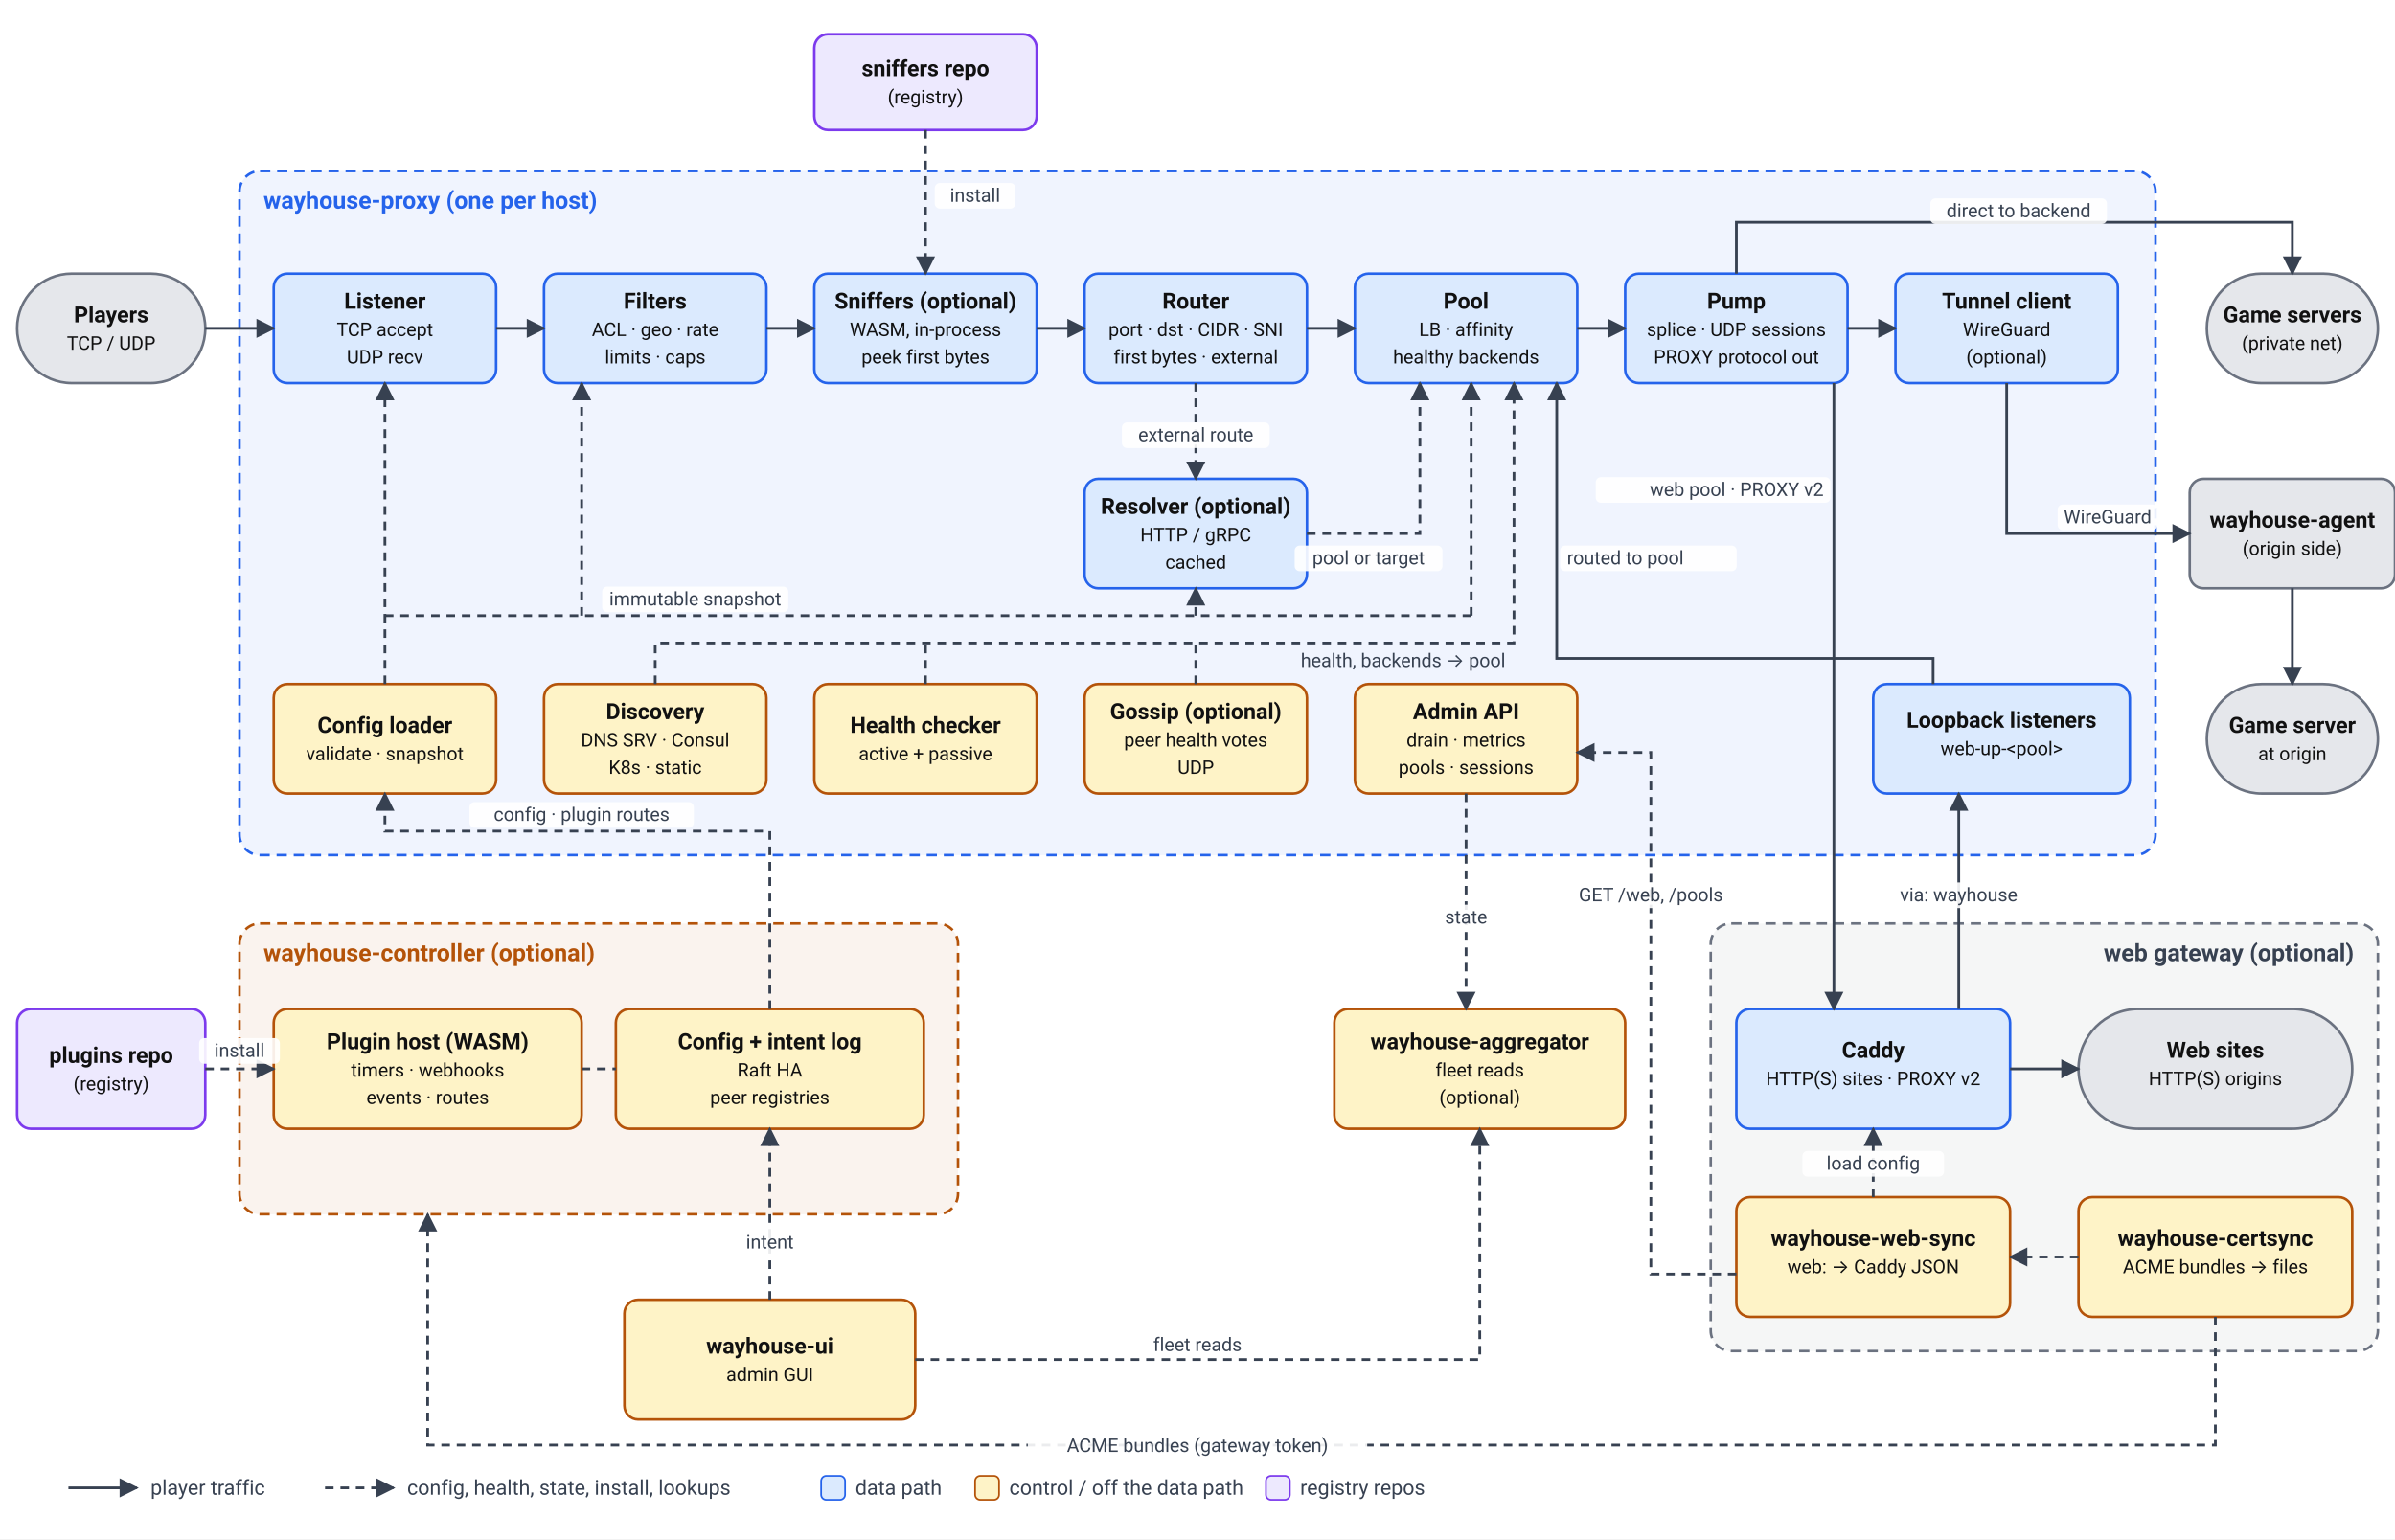
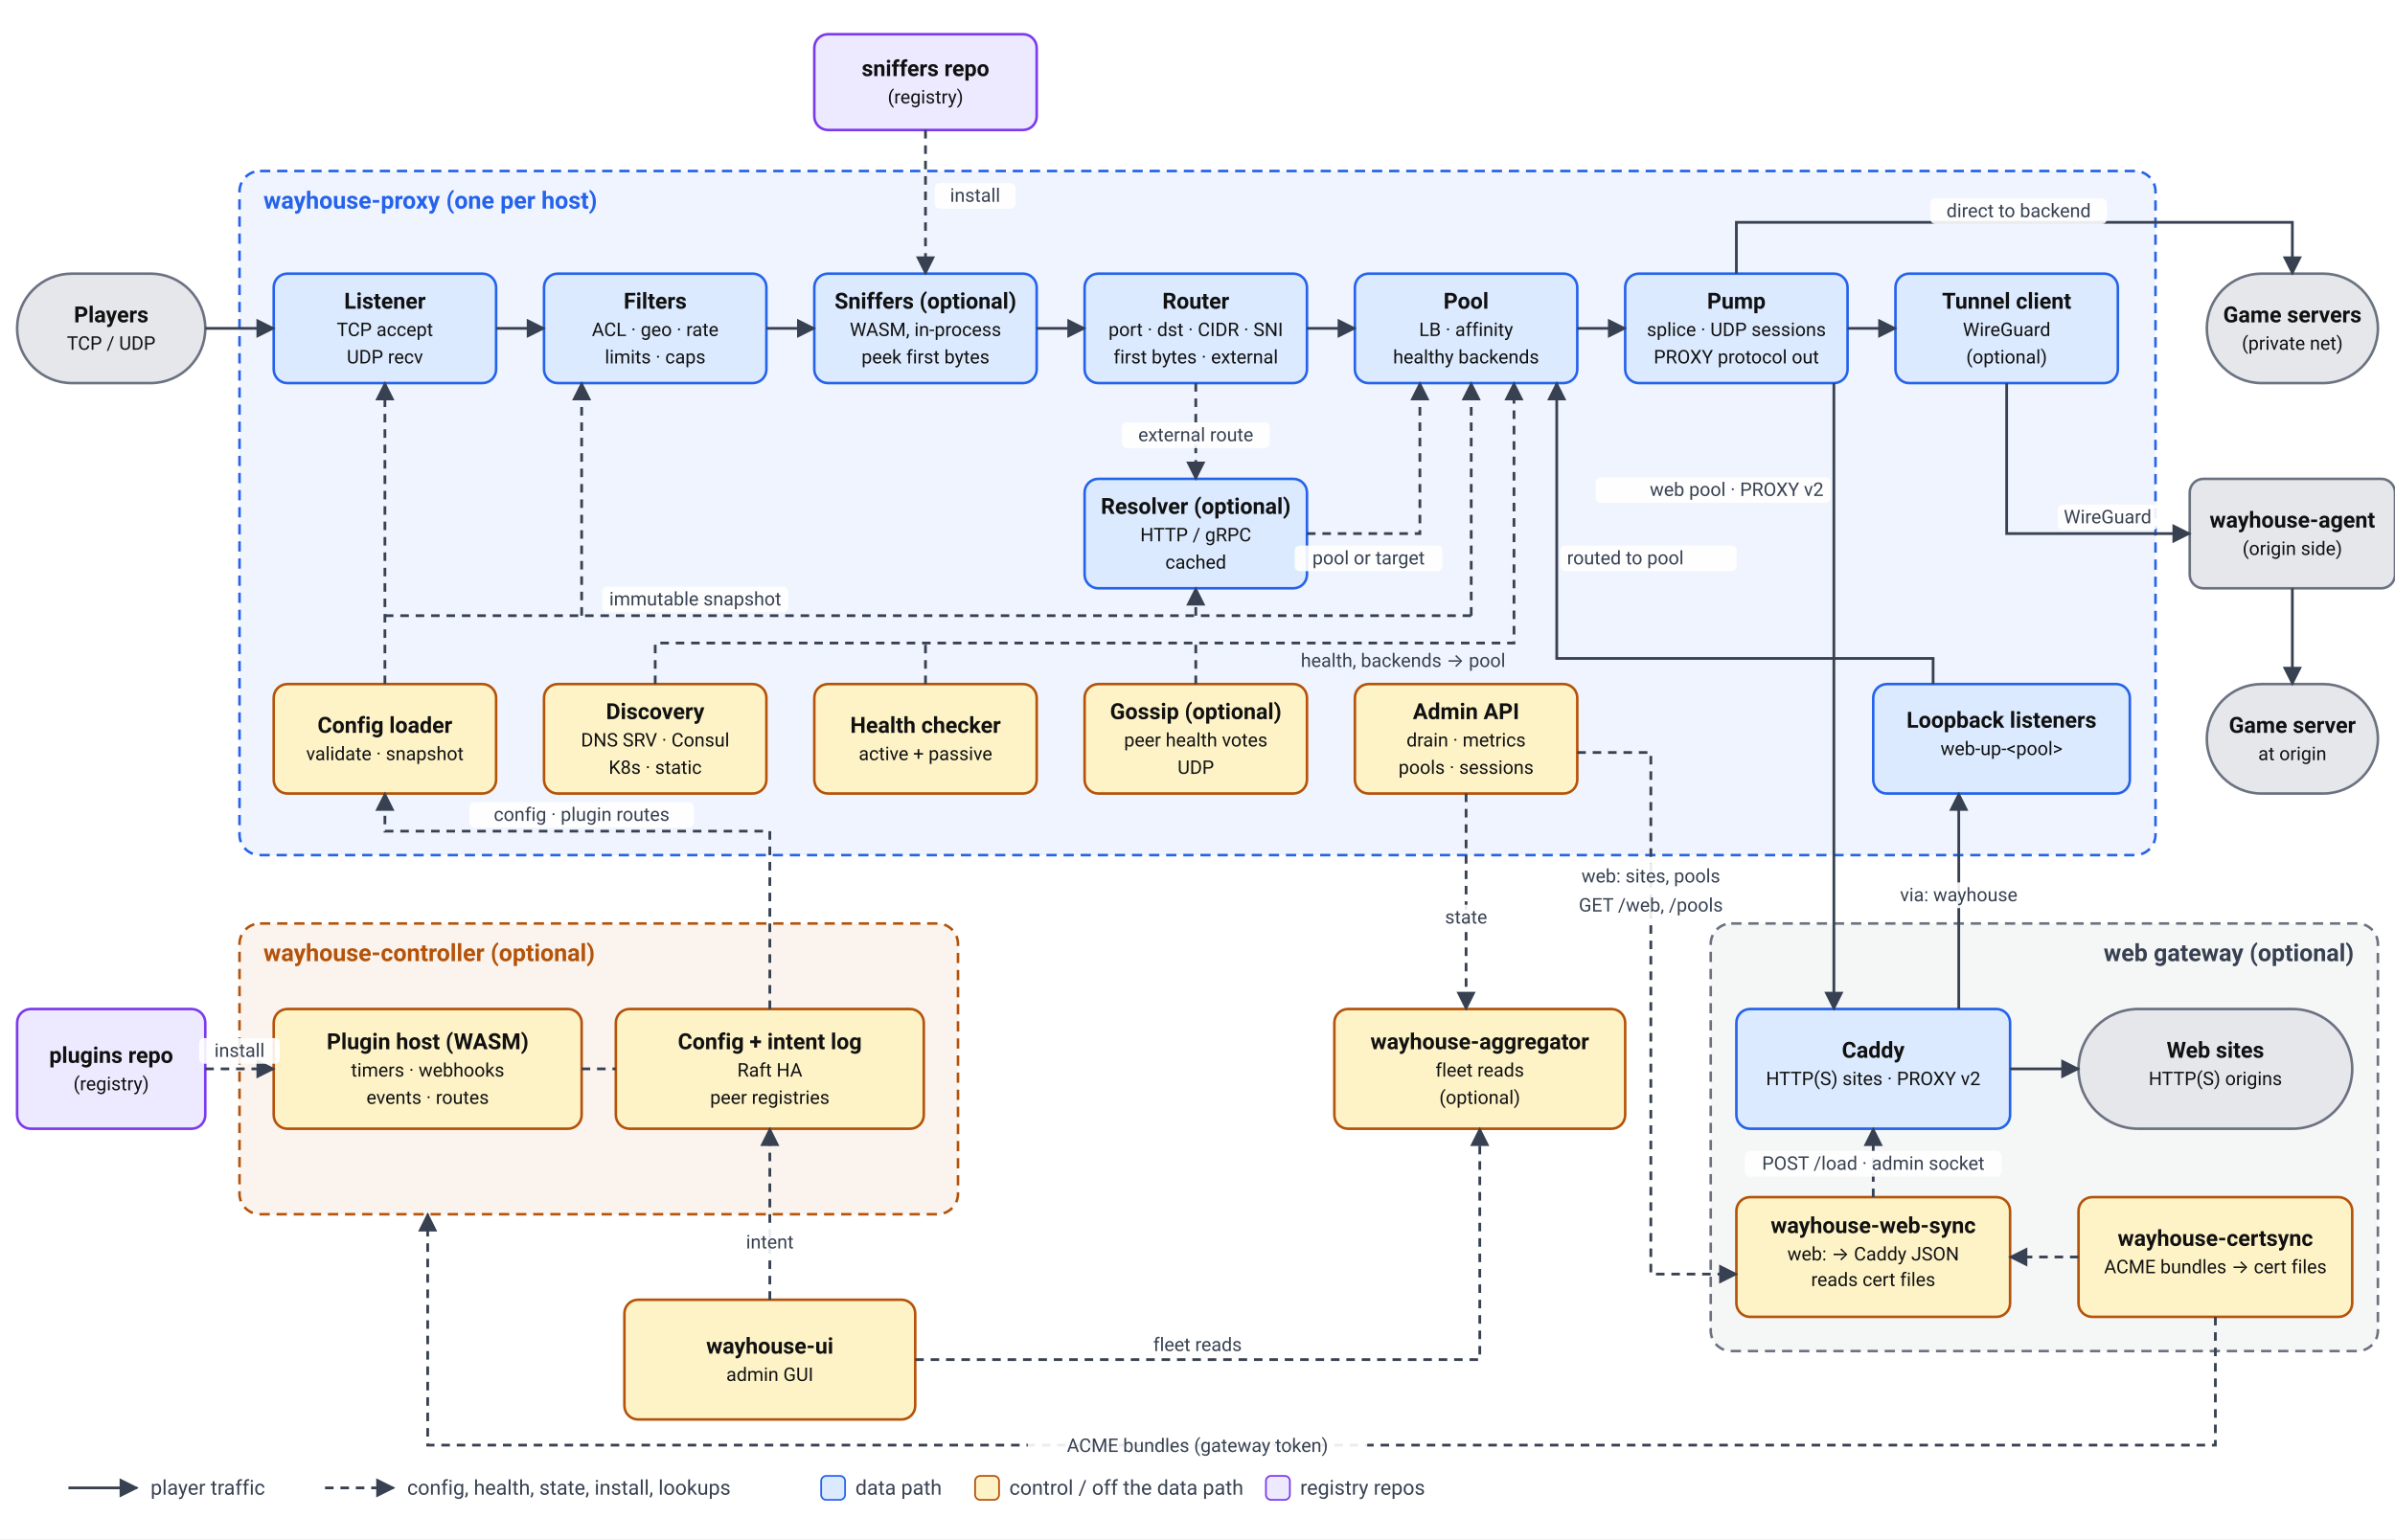
<svg xmlns="http://www.w3.org/2000/svg" viewBox="0 0 1400 900" width="1400" role="img" aria-labelledby="t d" font-family="system-ui,-apple-system,Segoe UI,Roboto,sans-serif">
  <defs>
    <marker id="a" viewBox="0 0 10 10" refX="9" refY="5" markerWidth="7" markerHeight="7" orient="auto-start-reverse">
      <path d="M0,0 L10,5 L0,10 z" fill="#374151" />
    </marker>
  </defs>
  <rect width="1400" height="900" fill="#fff" />
  <rect x="10" y="160" width="110" height="64" rx="32" fill="#e5e7eb" stroke="#6b7280" stroke-width="1.5" />
  <text x="65.0" y="188.5" text-anchor="middle" font-size="13" font-weight="700" fill="#111">Players</text>
  <text x="65.0" y="204.5" text-anchor="middle" font-size="11" font-weight="400" fill="#111">TCP / UDP</text>
  <rect x="1290" y="160" width="100" height="64" rx="32" fill="#e5e7eb" stroke="#6b7280" stroke-width="1.5" />
  <text x="1340.0" y="188.5" text-anchor="middle" font-size="13" font-weight="700" fill="#111">Game servers</text>
  <text x="1340.0" y="204.5" text-anchor="middle" font-size="11" font-weight="400" fill="#111">(private net)</text>
  <rect x="140" y="100" width="1120" height="400" rx="12" fill="#2563eb" fill-opacity="0.07" stroke="#2563eb" stroke-width="1.5" stroke-dasharray="6 4" />
  <text x="154" y="122" font-size="14" font-weight="700" fill="#2563eb">wayhouse-proxy (one per host)</text>
  <rect x="160" y="160" width="130" height="64" rx="8" fill="#dbeafe" stroke="#2563eb" stroke-width="1.5" />
  <text x="225.0" y="180.5" text-anchor="middle" font-size="13" font-weight="700" fill="#111">Listener</text>
  <text x="225.0" y="196.5" text-anchor="middle" font-size="11" font-weight="400" fill="#111">TCP accept</text>
  <text x="225.0" y="212.5" text-anchor="middle" font-size="11" font-weight="400" fill="#111">UDP recv</text>
  <rect x="318" y="160" width="130" height="64" rx="8" fill="#dbeafe" stroke="#2563eb" stroke-width="1.5" />
  <text x="383.0" y="180.5" text-anchor="middle" font-size="13" font-weight="700" fill="#111">Filters</text>
  <text x="383.0" y="196.5" text-anchor="middle" font-size="11" font-weight="400" fill="#111">ACL · geo · rate</text>
  <text x="383.0" y="212.5" text-anchor="middle" font-size="11" font-weight="400" fill="#111">limits · caps</text>
  <rect x="476" y="160" width="130" height="64" rx="8" fill="#dbeafe" stroke="#2563eb" stroke-width="1.5" />
  <text x="541.0" y="180.5" text-anchor="middle" font-size="13" font-weight="700" fill="#111">Sniffers (optional)</text>
  <text x="541.0" y="196.5" text-anchor="middle" font-size="11" font-weight="400" fill="#111">WASM, in-process</text>
  <text x="541.0" y="212.5" text-anchor="middle" font-size="11" font-weight="400" fill="#111">peek first bytes</text>
  <rect x="634" y="160" width="130" height="64" rx="8" fill="#dbeafe" stroke="#2563eb" stroke-width="1.5" />
  <text x="699.0" y="180.5" text-anchor="middle" font-size="13" font-weight="700" fill="#111">Router</text>
  <text x="699.0" y="196.5" text-anchor="middle" font-size="11" font-weight="400" fill="#111">port · dst · CIDR · SNI</text>
  <text x="699.0" y="212.5" text-anchor="middle" font-size="11" font-weight="400" fill="#111">first bytes · external</text>
  <rect x="792" y="160" width="130" height="64" rx="8" fill="#dbeafe" stroke="#2563eb" stroke-width="1.5" />
  <text x="857.0" y="180.5" text-anchor="middle" font-size="13" font-weight="700" fill="#111">Pool</text>
  <text x="857.0" y="196.5" text-anchor="middle" font-size="11" font-weight="400" fill="#111">LB · affinity</text>
  <text x="857.0" y="212.5" text-anchor="middle" font-size="11" font-weight="400" fill="#111">healthy backends</text>
  <rect x="950" y="160" width="130" height="64" rx="8" fill="#dbeafe" stroke="#2563eb" stroke-width="1.5" />
  <text x="1015.0" y="180.5" text-anchor="middle" font-size="13" font-weight="700" fill="#111">Pump</text>
  <text x="1015.0" y="196.5" text-anchor="middle" font-size="11" font-weight="400" fill="#111">splice · UDP sessions</text>
  <text x="1015.0" y="212.5" text-anchor="middle" font-size="11" font-weight="400" fill="#111">PROXY protocol out</text>
  <rect x="1108" y="160" width="130" height="64" rx="8" fill="#dbeafe" stroke="#2563eb" stroke-width="1.5" />
  <text x="1173.0" y="180.5" text-anchor="middle" font-size="13" font-weight="700" fill="#111">Tunnel client</text>
  <text x="1173.0" y="196.5" text-anchor="middle" font-size="11" font-weight="400" fill="#111">WireGuard</text>
  <text x="1173.0" y="212.5" text-anchor="middle" font-size="11" font-weight="400" fill="#111">(optional)</text>
  <polyline points="120,192 160,192" fill="none" stroke="#374151" stroke-width="1.6" marker-end="url(#a)" />
  <polyline points="290,192 318,192" fill="none" stroke="#374151" stroke-width="1.6" marker-end="url(#a)" />
  <polyline points="448,192 476,192" fill="none" stroke="#374151" stroke-width="1.6" marker-end="url(#a)" />
  <polyline points="606,192 634,192" fill="none" stroke="#374151" stroke-width="1.6" marker-end="url(#a)" />
  <polyline points="764,192 792,192" fill="none" stroke="#374151" stroke-width="1.6" marker-end="url(#a)" />
  <polyline points="922,192 950,192" fill="none" stroke="#374151" stroke-width="1.6" marker-end="url(#a)" />
  <polyline points="1080,192 1108,192" fill="none" stroke="#374151" stroke-width="1.6" marker-end="url(#a)" />
  <rect x="634" y="280" width="130" height="64" rx="8" fill="#dbeafe" stroke="#2563eb" stroke-width="1.5" />
  <text x="699.0" y="300.5" text-anchor="middle" font-size="13" font-weight="700" fill="#111">Resolver (optional)</text>
  <text x="699.0" y="316.5" text-anchor="middle" font-size="11" font-weight="400" fill="#111">HTTP / gRPC</text>
  <text x="699.0" y="332.5" text-anchor="middle" font-size="11" font-weight="400" fill="#111">cached</text>
  <polyline points="699,224 699,280" fill="none" stroke="#374151" stroke-width="1.6" stroke-dasharray="5 4" marker-end="url(#a)" />
  <rect x="655.8" y="247" width="86.4" height="15" rx="3" fill="#fff" fill-opacity="0.9" />
  <text x="699" y="258" text-anchor="middle" font-size="11" fill="#374151">external route</text>
  <polyline points="764,312 830,312 830,224" fill="none" stroke="#374151" stroke-width="1.6" stroke-dasharray="5 4" marker-end="url(#a)" />
  <rect x="756.8" y="319" width="86.4" height="15" rx="3" fill="#fff" fill-opacity="0.9" />
  <text x="800" y="330" text-anchor="middle" font-size="11" fill="#374151">pool or target</text>
  <polyline points="1015,160 1015,130 1340,130 1340,160" fill="none" stroke="#374151" stroke-width="1.6" marker-end="url(#a)" />
  <rect x="1128.4" y="116" width="103.2" height="15" rx="3" fill="#fff" fill-opacity="0.9" />
  <text x="1180" y="127" text-anchor="middle" font-size="11" fill="#374151">direct to backend</text>
  <rect x="1280" y="280" width="120" height="64" rx="8" fill="#e5e7eb" stroke="#6b7280" stroke-width="1.5" />
  <text x="1340.0" y="308.5" text-anchor="middle" font-size="13" font-weight="700" fill="#111">wayhouse-agent</text>
  <text x="1340.0" y="324.5" text-anchor="middle" font-size="11" font-weight="400" fill="#111">(origin side)</text>
  <rect x="1290" y="400" width="100" height="64" rx="32" fill="#e5e7eb" stroke="#6b7280" stroke-width="1.5" />
  <text x="1340.0" y="428.5" text-anchor="middle" font-size="13" font-weight="700" fill="#111">Game server</text>
  <text x="1340.0" y="444.5" text-anchor="middle" font-size="11" font-weight="400" fill="#111">at origin</text>
  <polyline points="1173,224 1173,312 1280,312" fill="none" stroke="#374151" stroke-width="1.6" marker-end="url(#a)" />
  <rect x="1202.8" y="295" width="58.4" height="15" rx="3" fill="#fff" fill-opacity="0.9" />
  <text x="1232" y="306" text-anchor="middle" font-size="11" fill="#374151">WireGuard</text>
  <polyline points="1340,344 1340,400" fill="none" stroke="#374151" stroke-width="1.6" marker-end="url(#a)" />
  <rect x="160" y="400" width="130" height="64" rx="8" fill="#fef3c7" stroke="#b45309" stroke-width="1.5" />
  <text x="225.0" y="428.5" text-anchor="middle" font-size="13" font-weight="700" fill="#111">Config loader</text>
  <text x="225.0" y="444.5" text-anchor="middle" font-size="11" font-weight="400" fill="#111">validate · snapshot</text>
  <rect x="318" y="400" width="130" height="64" rx="8" fill="#fef3c7" stroke="#b45309" stroke-width="1.5" />
  <text x="383.0" y="420.5" text-anchor="middle" font-size="13" font-weight="700" fill="#111">Discovery</text>
  <text x="383.0" y="436.5" text-anchor="middle" font-size="11" font-weight="400" fill="#111">DNS SRV · Consul</text>
  <text x="383.0" y="452.5" text-anchor="middle" font-size="11" font-weight="400" fill="#111">K8s · static</text>
  <rect x="476" y="400" width="130" height="64" rx="8" fill="#fef3c7" stroke="#b45309" stroke-width="1.5" />
  <text x="541.0" y="428.5" text-anchor="middle" font-size="13" font-weight="700" fill="#111">Health checker</text>
  <text x="541.0" y="444.5" text-anchor="middle" font-size="11" font-weight="400" fill="#111">active + passive</text>
  <rect x="634" y="400" width="130" height="64" rx="8" fill="#fef3c7" stroke="#b45309" stroke-width="1.5" />
  <text x="699.0" y="420.5" text-anchor="middle" font-size="13" font-weight="700" fill="#111">Gossip (optional)</text>
  <text x="699.0" y="436.5" text-anchor="middle" font-size="11" font-weight="400" fill="#111">peer health votes</text>
  <text x="699.0" y="452.5" text-anchor="middle" font-size="11" font-weight="400" fill="#111">UDP</text>
  <rect x="792" y="400" width="130" height="64" rx="8" fill="#fef3c7" stroke="#b45309" stroke-width="1.5" />
  <text x="857.0" y="420.5" text-anchor="middle" font-size="13" font-weight="700" fill="#111">Admin API</text>
  <text x="857.0" y="436.5" text-anchor="middle" font-size="11" font-weight="400" fill="#111">drain · metrics</text>
  <text x="857.0" y="452.5" text-anchor="middle" font-size="11" font-weight="400" fill="#111">pools · sessions</text>
  <polyline points="225,400 225,224" fill="none" stroke="#374151" stroke-width="1.6" stroke-dasharray="5 4" marker-end="url(#a)" />
  <polyline points="225,360 860,360" fill="none" stroke="#374151" stroke-width="1.6" stroke-dasharray="5 4" />
  <polyline points="340,360 340,224" fill="none" stroke="#374151" stroke-width="1.6" stroke-dasharray="5 4" marker-end="url(#a)" />
  <polyline points="699,360 699,344" fill="none" stroke="#374151" stroke-width="1.6" stroke-dasharray="5 4" marker-end="url(#a)" />
  <polyline points="860,360 860,224" fill="none" stroke="#374151" stroke-width="1.6" stroke-dasharray="5 4" marker-end="url(#a)" />
  <rect x="352" y="343" width="108.8" height="15" rx="3" fill="#fff" fill-opacity="0.9" />
  <text x="406.4" y="354" text-anchor="middle" font-size="11" fill="#374151">immutable snapshot</text>
  <polyline points="383,400 383,376 885,376 885,224" fill="none" stroke="#374151" stroke-width="1.6" stroke-dasharray="5 4" marker-end="url(#a)" />
  <polyline points="541,400 541,376" fill="none" stroke="#374151" stroke-width="1.6" stroke-dasharray="5 4" />
  <polyline points="699,400 699,376" fill="none" stroke="#374151" stroke-width="1.6" stroke-dasharray="5 4" />
  <text x="880" y="390" font-size="11" text-anchor="end" fill="#374151">health, backends → pool</text>
  <rect x="140" y="540" width="420" height="170" rx="12" fill="#b45309" fill-opacity="0.07" stroke="#b45309" stroke-width="1.5" stroke-dasharray="6 4" />
  <text x="154" y="562" font-size="14" font-weight="700" fill="#b45309">wayhouse-controller (optional)</text>
  <rect x="160" y="590" width="180" height="70" rx="8" fill="#fef3c7" stroke="#b45309" stroke-width="1.5" />
  <text x="250.0" y="613.5" text-anchor="middle" font-size="13" font-weight="700" fill="#111">Plugin host (WASM)</text>
  <text x="250.0" y="629.5" text-anchor="middle" font-size="11" font-weight="400" fill="#111">timers · webhooks</text>
  <text x="250.0" y="645.5" text-anchor="middle" font-size="11" font-weight="400" fill="#111">events · routes</text>
  <rect x="360" y="590" width="180" height="70" rx="8" fill="#fef3c7" stroke="#b45309" stroke-width="1.5" />
  <text x="450.0" y="613.5" text-anchor="middle" font-size="13" font-weight="700" fill="#111">Config + intent log</text>
  <text x="450.0" y="629.5" text-anchor="middle" font-size="11" font-weight="400" fill="#111">Raft HA</text>
  <text x="450.0" y="645.5" text-anchor="middle" font-size="11" font-weight="400" fill="#111">peer registries</text>
  <polyline points="340,625 360,625" fill="none" stroke="#374151" stroke-width="1.6" stroke-dasharray="5 4" />
  <polyline points="450,590 450,486 225,486 225,464" fill="none" stroke="#374151" stroke-width="1.6" stroke-dasharray="5 4" marker-end="url(#a)" />
  <rect x="274.4" y="469" width="131.2" height="15" rx="3" fill="#fff" fill-opacity="0.9" />
  <text x="340" y="480" text-anchor="middle" font-size="11" fill="#374151">config · plugin routes</text>
  <rect x="780" y="590" width="170" height="70" rx="8" fill="#fef3c7" stroke="#b45309" stroke-width="1.5" />
  <text x="865.0" y="613.5" text-anchor="middle" font-size="13" font-weight="700" fill="#111">wayhouse-aggregator</text>
  <text x="865.0" y="629.5" text-anchor="middle" font-size="11" font-weight="400" fill="#111">fleet reads</text>
  <text x="865.0" y="645.5" text-anchor="middle" font-size="11" font-weight="400" fill="#111">(optional)</text>
  <polyline points="857,464 857,590" fill="none" stroke="#374151" stroke-width="1.6" stroke-dasharray="5 4" marker-end="url(#a)" />
  <rect x="839.0" y="529" width="36.0" height="15" rx="3" fill="#fff" fill-opacity="0.9" />
  <text x="857" y="540" text-anchor="middle" font-size="11" fill="#374151">state</text>
  <rect x="365" y="760" width="170" height="70" rx="8" fill="#fef3c7" stroke="#b45309" stroke-width="1.5" />
  <text x="450.0" y="791.5" text-anchor="middle" font-size="13" font-weight="700" fill="#111">wayhouse-ui</text>
  <text x="450.0" y="807.5" text-anchor="middle" font-size="11" font-weight="400" fill="#111">admin GUI</text>
  <polyline points="450,760 450,660" fill="none" stroke="#374151" stroke-width="1.6" stroke-dasharray="5 4" marker-end="url(#a)" />
  <rect x="429.2" y="719" width="41.6" height="15" rx="3" fill="#fff" fill-opacity="0.9" />
  <text x="450" y="730" text-anchor="middle" font-size="11" fill="#374151">intent</text>
  <polyline points="535,795 865,795 865,660" fill="none" stroke="#374151" stroke-width="1.6" stroke-dasharray="5 4" marker-end="url(#a)" />
  <rect x="665.2" y="779" width="69.6" height="15" rx="3" fill="#fff" fill-opacity="0.9" />
  <text x="700" y="790" text-anchor="middle" font-size="11" fill="#374151">fleet reads</text>
  <rect x="10" y="590" width="110" height="70" rx="8" fill="#ede9fe" stroke="#7c3aed" stroke-width="1.5" />
  <text x="65.0" y="621.5" text-anchor="middle" font-size="13" font-weight="700" fill="#111">plugins repo</text>
  <text x="65.0" y="637.5" text-anchor="middle" font-size="11" font-weight="400" fill="#111">(registry)</text>
  <polyline points="120,625 160,625" fill="none" stroke="#374151" stroke-width="1.6" stroke-dasharray="5 4" marker-end="url(#a)" />
  <rect x="116.4" y="607" width="47.2" height="15" rx="3" fill="#fff" fill-opacity="0.9" />
  <text x="140" y="618" text-anchor="middle" font-size="11" fill="#374151">install</text>
  <rect x="476" y="20" width="130" height="56" rx="8" fill="#ede9fe" stroke="#7c3aed" stroke-width="1.5" />
  <text x="541.0" y="44.5" text-anchor="middle" font-size="13" font-weight="700" fill="#111">sniffers repo</text>
  <text x="541.0" y="60.5" text-anchor="middle" font-size="11" font-weight="400" fill="#111">(registry)</text>
  <polyline points="541,76 541,160" fill="none" stroke="#374151" stroke-width="1.6" stroke-dasharray="5 4" marker-end="url(#a)" />
  <rect x="546.4" y="107" width="47.2" height="15" rx="3" fill="#fff" fill-opacity="0.9" />
  <text x="570" y="118" text-anchor="middle" font-size="11" fill="#374151">install</text>
  <polyline points="40,870 80,870" fill="none" stroke="#374151" stroke-width="1.6" marker-end="url(#a)" />
  <text x="88" y="874" font-size="12" text-anchor="start" fill="#374151">player traffic</text>
  <polyline points="190,870 230,870" fill="none" stroke="#374151" stroke-width="1.6" stroke-dasharray="5 4" marker-end="url(#a)" />
  <text x="238" y="874" font-size="12" text-anchor="start" fill="#374151">config, health, state, install, lookups</text>
  <rect x="480" y="863" width="14" height="14" rx="3" fill="#dbeafe" stroke="#2563eb" />
  <text x="500" y="874" font-size="12" text-anchor="start" fill="#374151">data path</text>
  <rect x="570" y="863" width="14" height="14" rx="3" fill="#fef3c7" stroke="#b45309" />
  <text x="590" y="874" font-size="12" text-anchor="start" fill="#374151">control / off the data path</text>
  <rect x="740" y="863" width="14" height="14" rx="3" fill="#ede9fe" stroke="#7c3aed" />
  <text x="760" y="874" font-size="12" text-anchor="start" fill="#374151">registry repos</text>
  <rect x="1000" y="540" width="390" height="250" rx="12" fill="#6b7280" fill-opacity="0.07" stroke="#6b7280" stroke-width="1.5" stroke-dasharray="6 4" />
  <text x="1376" y="562" text-anchor="end" font-size="14" font-weight="700" fill="#374151">web gateway (optional)</text>
  <rect x="1015" y="590" width="160" height="70" rx="8" fill="#dbeafe" stroke="#2563eb" stroke-width="1.5" />
  <text x="1095.0" y="618.5" text-anchor="middle" font-size="13" font-weight="700" fill="#111">Caddy</text>
  <text x="1095.0" y="634.5" text-anchor="middle" font-size="11" font-weight="400" fill="#111">HTTP(S) sites · PROXY v2</text>
  <rect x="1215" y="590" width="160" height="70" rx="35" fill="#e5e7eb" stroke="#6b7280" stroke-width="1.5" />
  <text x="1295.0" y="618.5" text-anchor="middle" font-size="13" font-weight="700" fill="#111">Web sites</text>
  <text x="1295.0" y="634.5" text-anchor="middle" font-size="11" font-weight="400" fill="#111">HTTP(S) origins</text>
  <rect x="1095" y="400" width="150" height="64" rx="8" fill="#dbeafe" stroke="#2563eb" stroke-width="1.5" />
  <text x="1170.0" y="425.5" text-anchor="middle" font-size="13" font-weight="700" fill="#111">Loopback listeners</text>
  <text x="1170.0" y="441.5" text-anchor="middle" font-size="11" font-weight="400" fill="#111">web-up-&lt;pool&gt;</text>
  <rect x="1015" y="700" width="160" height="70" rx="8" fill="#fef3c7" stroke="#b45309" stroke-width="1.5" />
-   <text x="1095.0" y="728.5" text-anchor="middle" font-size="13" font-weight="700" fill="#111">wayhouse-web-sync</text>
-   <text x="1095.0" y="744.5" text-anchor="middle" font-size="11" font-weight="400" fill="#111">web: → Caddy JSON</text>
+   <text x="1095.0" y="721" text-anchor="middle" font-size="13" font-weight="700" fill="#111">wayhouse-web-sync</text>
+   <text x="1095.0" y="737" text-anchor="middle" font-size="11" font-weight="400" fill="#111">web: → Caddy JSON</text>
+   <text x="1095.0" y="752" text-anchor="middle" font-size="11" font-weight="400" fill="#111">reads cert files</text>
  <rect x="1215" y="700" width="160" height="70" rx="8" fill="#fef3c7" stroke="#b45309" stroke-width="1.5" />
  <text x="1295.0" y="728.5" text-anchor="middle" font-size="13" font-weight="700" fill="#111">wayhouse-certsync</text>
-   <text x="1295.0" y="744.5" text-anchor="middle" font-size="11" font-weight="400" fill="#111">ACME bundles → files</text>
+   <text x="1295.0" y="744.5" text-anchor="middle" font-size="11" font-weight="400" fill="#111">ACME bundles → cert files</text>
  <polyline points="1072,224 1072,590" fill="none" stroke="#374151" stroke-width="1.6" marker-end="url(#a)" />
  <rect x="932.8" y="279" width="137.2" height="15" rx="3" fill="#fff" fill-opacity="0.9" />
  <text x="1066" y="290" text-anchor="end" font-size="11" fill="#374151">web pool · PROXY v2</text>
  <polyline points="1175,625 1215,625" fill="none" stroke="#374151" stroke-width="1.6" marker-end="url(#a)" />
  <polyline points="1145,590 1145,464" fill="none" stroke="#374151" stroke-width="1.6" marker-end="url(#a)" />
  <rect x="1096.8" y="516" width="96.4" height="15" rx="3" fill="#fff" fill-opacity="0.9" />
  <text x="1145" y="527" text-anchor="middle" font-size="11" fill="#374151">via: wayhouse</text>
  <polyline points="1130,400 1130,385 910,385 910,224" fill="none" stroke="#374151" stroke-width="1.6" marker-end="url(#a)" />
  <rect x="912.0" y="319" width="103.2" height="15" rx="3" fill="#fff" fill-opacity="0.9" />
  <text x="916" y="330" text-anchor="start" font-size="11" fill="#374151">routed to pool</text>
  <polyline points="1095,700 1095,660" fill="none" stroke="#374151" stroke-width="1.6" stroke-dasharray="5 4" marker-end="url(#a)" />
-   <rect x="1053.6" y="673" width="82.8" height="15" rx="3" fill="#fff" fill-opacity="0.9" />
-   <text x="1095" y="684" text-anchor="middle" font-size="11" fill="#374151">load config</text>
+   <rect x="1020" y="673" width="150" height="15" rx="3" fill="#fff" fill-opacity="0.9" />
+   <text x="1095" y="684" text-anchor="middle" font-size="11" fill="#374151">POST /load · admin socket</text>
  <polyline points="1215,735 1175,735" fill="none" stroke="#374151" stroke-width="1.6" stroke-dasharray="5 4" marker-end="url(#a)" />
-   <polyline points="1015,745 965,745 965,440 922,440" fill="none" stroke="#374151" stroke-width="1.6" stroke-dasharray="5 4" marker-end="url(#a)" />
-   <rect x="906.6" y="516" width="116.8" height="15" rx="3" fill="#fff" fill-opacity="0.9" />
-   <text x="965" y="527" text-anchor="middle" font-size="11" fill="#374151">GET /web, /pools</text>
+   <polyline points="922,440 965,440 965,745 1015,745" fill="none" stroke="#374151" stroke-width="1.6" stroke-dasharray="5 4" marker-end="url(#a)" />
+   <rect x="906.6" y="505" width="116.8" height="15" rx="3" fill="#fff" fill-opacity="0.9" />
+   <text x="965" y="516" text-anchor="middle" font-size="11" fill="#374151">web: sites, pools</text>
+   <rect x="906.6" y="522" width="116.8" height="15" rx="3" fill="#fff" fill-opacity="0.9" />
+   <text x="965" y="533" text-anchor="middle" font-size="11" fill="#374151">GET /web, /pools</text>
  <polyline points="1295,770 1295,845 250,845 250,710" fill="none" stroke="#374151" stroke-width="1.6" stroke-dasharray="5 4" marker-end="url(#a)" />
  <rect x="600.8" y="838" width="198.4" height="15" rx="3" fill="#fff" fill-opacity="0.9" />
  <text x="700" y="849" text-anchor="middle" font-size="11" fill="#374151">ACME bundles (gateway token)</text>
</svg>
